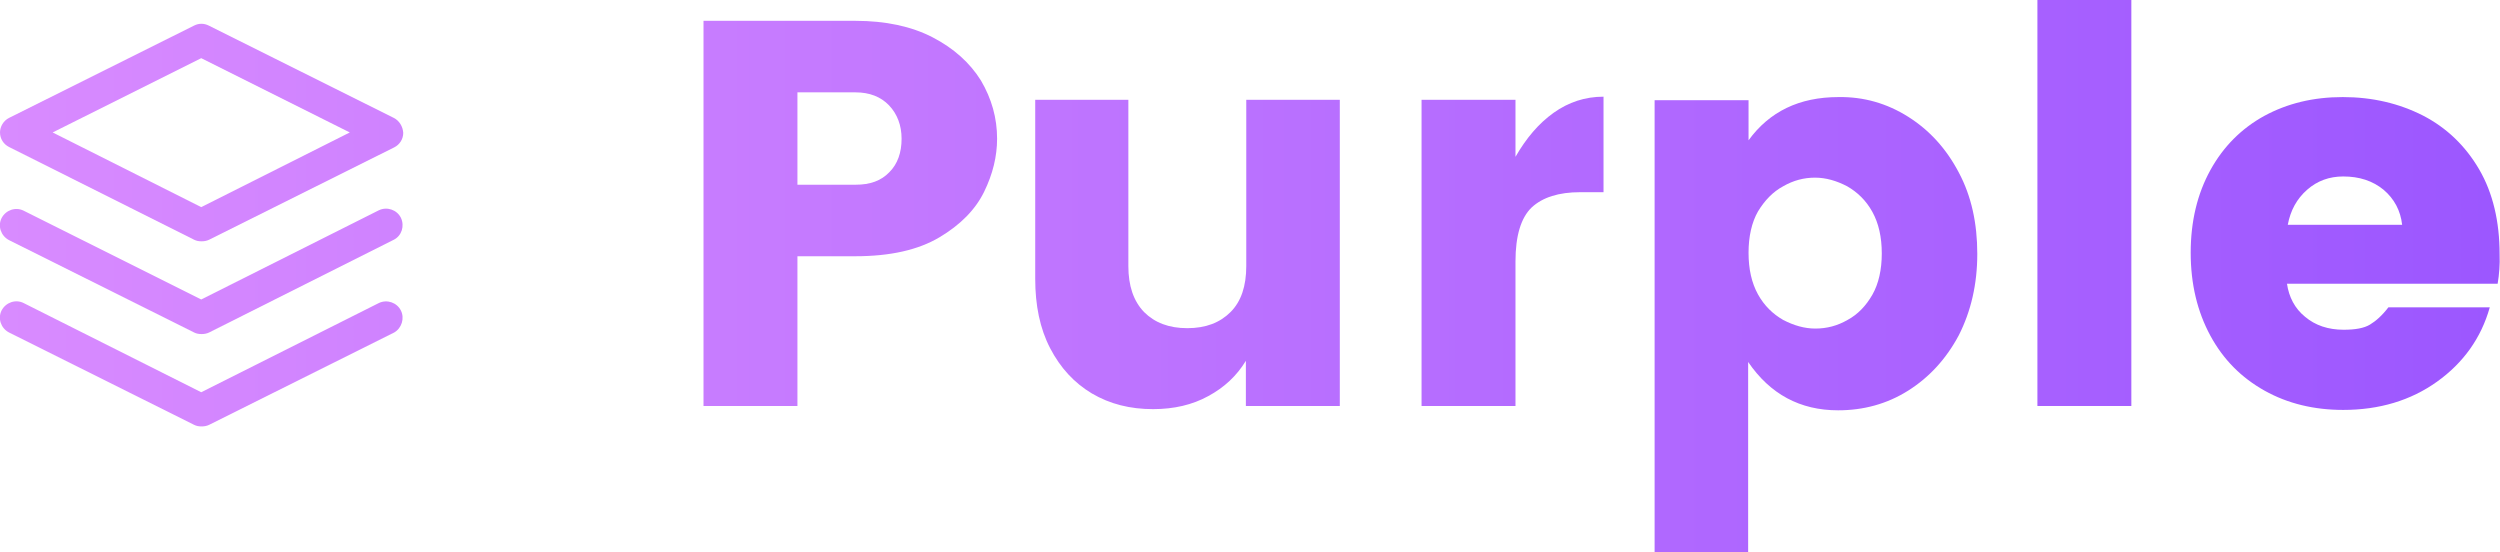
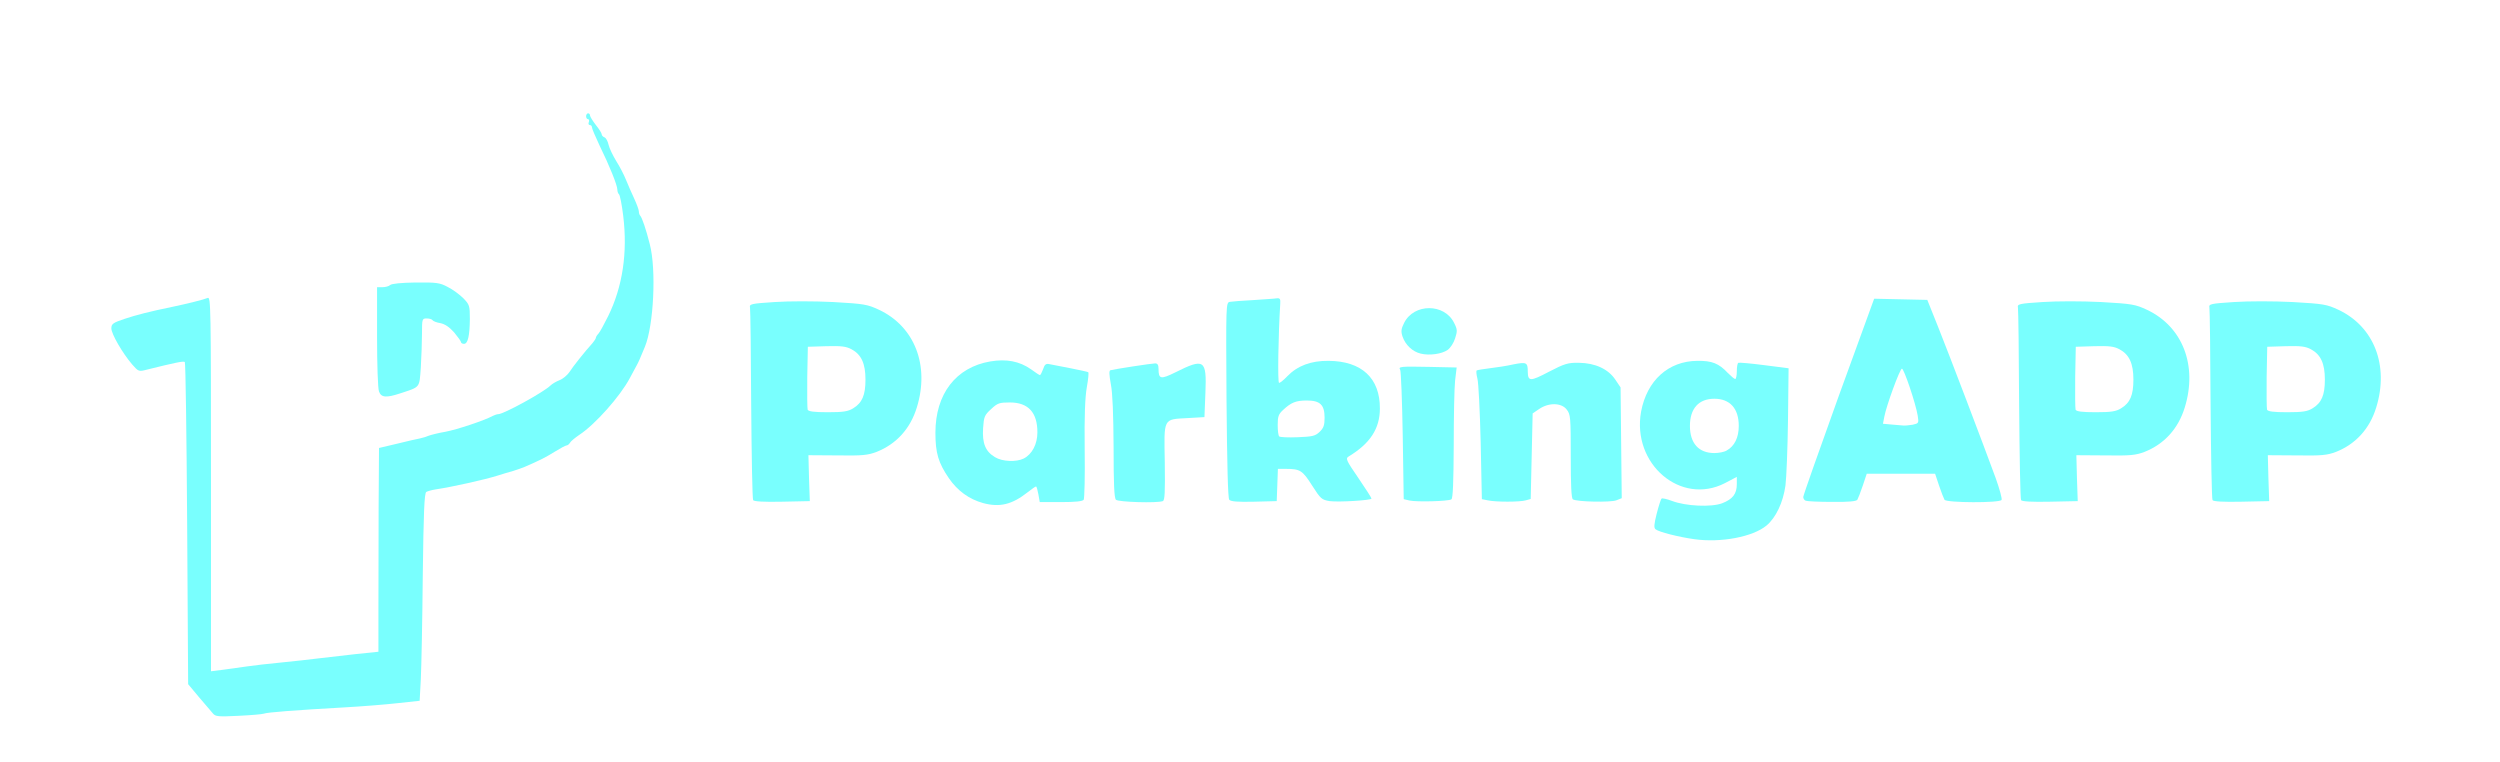
- <svg xmlns="http://www.w3.org/2000/svg" version="1.1" id="Layer_1" x="0px" y="0px" viewBox="0 0 636.1 140.4" style="enable-background:new 0 0 636.1 140.4;" xml:space="preserve">
-   <style type="text/css">
- 	.st0{fill:url(#SVGID_1_);}
- 	.st1{fill:url(#SVGID_2_);}
- 	.st2{fill:url(#SVGID_3_);}
- 	.st3{fill:url(#SVGID_4_);}
- 	.st4{fill:url(#SVGID_5_);}
- 	.st5{fill:url(#SVGID_6_);}
- 	.st6{fill:url(#SVGID_7_);}
- 	.st7{fill:url(#SVGID_8_);}
- 	.st8{fill:url(#SVGID_9_);}
- </style>
-   <linearGradient id="SVGID_1_" gradientUnits="userSpaceOnUse" x1="-14.647" y1="54.292" x2="656.557" y2="54.292">
-     <stop offset="1.502404e-03" style="stop-color:#DA8CFF" />
-     <stop offset="1" style="stop-color:#9A55FF" />
-   </linearGradient>
-   <path class="st0" d="M202.9,65.2v38.1h-23.9v-98h38.7c7.6,0,14.2,1.4,19.6,4.2c5.4,2.8,9.5,6.5,12.3,11c2.7,4.6,4.1,9.5,4.1,14.8  c0,4.5-1.1,9-3.3,13.5c-2.2,4.5-6,8.4-11.4,11.6c-5.4,3.2-12.5,4.8-21.4,4.8H202.9z M226.3,43.8c2.1-2.1,3.1-5,3.1-8.5  c0-3.4-1.1-6.3-3.2-8.5c-2.1-2.2-5-3.3-8.5-3.3h-14.8V47h14.8C221.4,47,224.2,46,226.3,43.8z" />
-   <linearGradient id="SVGID_2_" gradientUnits="userSpaceOnUse" x1="-14.647" y1="64.76" x2="656.557" y2="64.76">
-     <stop offset="1.502404e-03" style="stop-color:#DA8CFF" />
-     <stop offset="1" style="stop-color:#9A55FF" />
-   </linearGradient>
-   <path class="st1" d="M340.9,25.4v77.9H317V91.8c-2.3,3.8-5.5,6.8-9.6,9c-4,2.2-8.7,3.3-14,3.3c-5.9,0-11-1.3-15.6-4  c-4.5-2.7-8-6.5-10.6-11.5c-2.6-5-3.8-10.9-3.8-17.7V25.4h23.7v42.3c0,5,1.3,8.9,4,11.7c2.7,2.7,6.3,4.1,11,4.1  c4.7,0,8.3-1.4,11-4.1c2.7-2.7,4-6.6,4-11.7V25.4H340.9z" />
-   <linearGradient id="SVGID_3_" gradientUnits="userSpaceOnUse" x1="-14.647" y1="63.922" x2="656.557" y2="63.922">
-     <stop offset="1.502404e-03" style="stop-color:#DA8CFF" />
-     <stop offset="1" style="stop-color:#9A55FF" />
-   </linearGradient>
-   <path class="st2" d="M395.3,28.7c3.8-2.7,8-4.1,12.7-4.1v24.3h-5.9c-5.5,0-9.6,1.3-12.4,3.9c-2.7,2.6-4.1,7.2-4.1,13.7v36.8h-23.9  V25.4h23.9v14.5C388.3,35.2,391.5,31.4,395.3,28.7z" />
-   <linearGradient id="SVGID_4_" gradientUnits="userSpaceOnUse" x1="-14.647" y1="82.485" x2="656.557" y2="82.485">
-     <stop offset="1.502404e-03" style="stop-color:#DA8CFF" />
-     <stop offset="1" style="stop-color:#9A55FF" />
-   </linearGradient>
-   <path class="st3" d="M485.5,29.7c5.4,3.4,9.7,8.1,12.9,14.2c3.2,6,4.7,12.9,4.7,20.7c0,7.7-1.6,14.6-4.7,20.7  c-3.2,6-7.5,10.7-12.9,14.1s-11.4,5-17.8,5c-9.7,0-17.3-4.1-22.9-12.3v48.4H421v-115h23.9v10.2c5.3-7.3,12.9-11,22.9-11  C474.2,24.6,480.1,26.3,485.5,29.7z M453.7,47.4c-2.6,1.4-4.7,3.6-6.4,6.4c-1.6,2.8-2.4,6.4-2.4,10.5c0,4.2,0.8,7.7,2.4,10.6  c1.6,2.9,3.8,5,6.4,6.5c2.7,1.4,5.4,2.2,8.2,2.2c2.9,0,5.6-0.7,8.2-2.2c2.6-1.4,4.7-3.6,6.3-6.4c1.6-2.8,2.4-6.4,2.4-10.5  c0-4.2-0.8-7.7-2.4-10.6c-1.6-2.9-3.8-5-6.4-6.5c-2.7-1.4-5.4-2.2-8.2-2.2C459,45.2,456.3,45.9,453.7,47.4z" />
-   <linearGradient id="SVGID_5_" gradientUnits="userSpaceOnUse" x1="-14.647" y1="51.64" x2="656.557" y2="51.64">
-     <stop offset="1.502404e-03" style="stop-color:#DA8CFF" />
-     <stop offset="1" style="stop-color:#9A55FF" />
-   </linearGradient>
-   <path class="st4" d="M542.3,0v103.3h-23.9V0H542.3z" />
-   <linearGradient id="SVGID_6_" gradientUnits="userSpaceOnUse" x1="-14.647" y1="64.411" x2="656.557" y2="64.411">
-     <stop offset="1.502404e-03" style="stop-color:#DA8CFF" />
-     <stop offset="1" style="stop-color:#9A55FF" />
-   </linearGradient>
-   <path class="st5" d="M635.5,72.2h-53.6c0.5,3.4,2,6.3,4.6,8.4c2.6,2.2,5.9,3.3,9.8,3.3c3,0,5.2-0.4,6.7-1.3c1.5-0.9,3.1-2.3,4.7-4.4  h25.8c-2.2,7.8-6.7,14.1-13.4,18.9c-6.7,4.8-14.7,7.2-23.9,7.2c-7.4,0-14.1-1.6-20-4.9c-5.9-3.3-10.5-7.9-13.8-14  c-3.3-6.1-5-13.1-5-21.1c0-8,1.7-15,5-21c3.3-6,7.9-10.6,13.7-13.8c5.9-3.2,12.5-4.8,20-4.8c7.5,0,14.3,1.6,20.4,4.7  c6,3.1,10.8,7.7,14.3,13.7c3.5,6,5.2,13.3,5.2,21.6C636.1,67.3,635.9,69.8,635.5,72.2z M611.2,57.2c-0.4-3.6-2-6.6-4.7-8.9  c-2.8-2.3-6.2-3.4-10.3-3.4c-3.5,0-6.6,1.1-9.2,3.4c-2.6,2.3-4.2,5.2-4.9,8.9H611.2z" />
-   <g>
-     <g>
-       <linearGradient id="SVGID_7_" gradientUnits="userSpaceOnUse" x1="-14.647" y1="33.748" x2="656.557" y2="33.748">
-         <stop offset="1.502404e-03" style="stop-color:#DA8CFF" />
-         <stop offset="1" style="stop-color:#9A55FF" />
-       </linearGradient>
-       <path class="st6" d="M100.2,30L53.1,6.5c-1.2-0.6-2.5-0.6-3.7,0L2.3,30C0.9,30.7,0,32.2,0,33.7c0,1.6,0.9,3,2.3,3.7L49.4,61    c0.6,0.3,1.2,0.4,1.9,0.4c0.6,0,1.3-0.1,1.9-0.4l47.1-23.5c1.4-0.7,2.3-2.1,2.3-3.7C102.5,32.2,101.6,30.7,100.2,30z M51.2,52.7    L13.4,33.7l37.8-18.9l37.8,18.9L51.2,52.7z" />
-     </g>
-   </g>
-   <g>
-     <g>
-       <linearGradient id="SVGID_8_" gradientUnits="userSpaceOnUse" x1="-14.647" y1="92.608" x2="656.557" y2="92.608">
-         <stop offset="1.502404e-03" style="stop-color:#DA8CFF" />
-         <stop offset="1" style="stop-color:#9A55FF" />
-       </linearGradient>
-       <path class="st7" d="M102,79c-1-2-3.5-2.9-5.6-1.9L51.2,99.8L6,77.1c-2-1-4.5-0.2-5.6,1.9c-1,2-0.2,4.5,1.9,5.6l47.1,23.5    c0.6,0.3,1.2,0.4,1.9,0.4c0.6,0,1.3-0.1,1.9-0.4l47.1-23.5C102.2,83.5,103,81,102,79z" />
-     </g>
-   </g>
-   <g>
-     <g>
-       <linearGradient id="SVGID_9_" gradientUnits="userSpaceOnUse" x1="-14.647" y1="69.064" x2="656.557" y2="69.064">
-         <stop offset="1.502404e-03" style="stop-color:#DA8CFF" />
-         <stop offset="1" style="stop-color:#9A55FF" />
-       </linearGradient>
-       <path class="st8" d="M102,55.4c-1-2-3.5-2.9-5.6-1.9L51.2,76.2L6,53.6c-2-1-4.5-0.2-5.6,1.9c-1,2-0.2,4.5,1.9,5.6l47.1,23.5    c0.6,0.3,1.2,0.4,1.9,0.4c0.6,0,1.3-0.1,1.9-0.4L100.2,61C102.2,60,103,57.5,102,55.4z" />
+ <svg xmlns="http://www.w3.org/2000/svg" class="" id="outputsvg" style="transform: matrix(1.01591, 0, 0, 1.01591, 0, 0); transform-origin: 50% 50%; cursor: move; transition: transform 200ms ease-in-out;" width="1300" height="396" viewBox="0 0 13000 3960">
+   <g id="l6UCmEuoGCrIWakmz4Eg6mW" fill="rgb(121,255,254)" style="transform: none;">
+     <g style="transform: none;">
+       <path id="pc7PqrXla" d="M1090 3652 c-8 -9 -40 -47 -71 -83 l-56 -67 -5 -821 c-3 -452 -8 -824 -12 -828 -6 -6 -49 3 -194 39 -42 11 -43 10 -75 -26 -50 -58 -107 -157 -107 -185 0 -23 8 -29 68 -49 60 -20 126 -37 247 -62 72 -15 160 -37 178 -45 16 -7 17 42 17 952 l0 959 63 -8 c34 -5 89 -12 122 -17 33 -5 112 -14 175 -20 63 -6 149 -16 190 -21 41 -5 127 -15 191 -22 l116 -12 0 -220 c0 -122 1 -356 1 -522 l2 -301 93 -22 c50 -12 103 -25 117 -27 14 -3 34 -9 45 -14 11 -4 49 -14 85 -20 59 -11 200 -58 242 -81 10 -5 22 -9 28 -9 28 0 232 -112 268 -147 8 -8 28 -20 46 -27 18 -7 40 -26 51 -42 17 -27 78 -104 118 -148 9 -11 17 -23 17 -27 0 -4 6 -14 13 -21 7 -7 29 -48 50 -90 74 -151 100 -325 77 -513 -7 -58 -17 -108 -22 -111 -4 -3 -8 -13 -8 -23 0 -23 -41 -124 -91 -226 -21 -45 -39 -86 -39 -93 0 -7 -5 -12 -11 -12 -6 0 -9 -7 -5 -15 3 -8 1 -15 -4 -15 -6 0 -10 -7 -10 -15 0 -8 5 -15 10 -15 6 0 10 5 10 11 0 6 14 28 30 49 17 21 30 42 30 48 0 5 6 12 14 15 8 3 17 20 21 38 4 18 22 55 39 83 18 28 40 71 50 96 10 25 29 68 42 96 13 28 24 58 24 66 0 8 3 18 7 22 9 9 30 70 49 146 34 130 20 416 -25 525 -25 61 -34 81 -42 95 -4 8 -20 38 -35 65 -49 93 -179 239 -259 291 -22 15 -44 33 -48 41 -4 7 -12 13 -17 13 -5 0 -33 15 -62 33 -47 29 -70 41 -153 77 -11 5 -38 14 -60 21 -22 6 -58 17 -80 24 -64 20 -228 57 -315 70 -19 3 -41 9 -48 13 -10 7 -14 104 -18 428 -2 230 -7 469 -10 530 l-6 111 -111 12 c-62 7 -186 17 -277 22 -248 14 -393 25 -410 32 -8 3 -67 8 -130 11 -102 5 -117 4 -130 -12z" />
+       <path id="pQx0s7Kup" d="M8673 2760 c-79 -11 -183 -37 -199 -51 -9 -7 -8 -25 6 -80 10 -39 21 -74 25 -77 3 -3 27 2 53 12 71 27 201 33 257 12 54 -21 75 -48 75 -98 l0 -37 -61 32 c-226 116 -477 -98 -429 -366 30 -160 140 -259 288 -260 75 -1 110 13 156 62 17 17 33 31 38 31 4 0 8 -18 8 -39 0 -22 3 -42 8 -44 4 -2 63 3 132 12 l125 16 -3 265 c-2 146 -8 297 -13 335 -12 87 -49 165 -97 205 -70 58 -233 89 -369 70z m165 -454 c40 -22 62 -66 62 -126 0 -89 -45 -139 -125 -139 -80 0 -125 50 -125 139 0 89 45 139 125 139 22 0 50 -5 63 -13z" />
+       <path id="pS03jV560" d="M5032 2575 c-72 -20 -131 -63 -175 -127 -54 -79 -69 -129 -69 -233 0 -199 105 -335 281 -365 83 -14 149 -1 208 40 23 17 43 30 46 30 3 0 10 -14 16 -30 8 -25 15 -30 33 -26 13 3 61 12 108 21 46 9 87 18 90 20 4 2 0 37 -7 77 -9 51 -13 146 -11 318 2 135 -1 251 -5 258 -6 8 -41 12 -117 12 l-108 0 -7 -40 c-4 -22 -9 -40 -12 -40 -3 0 -22 13 -42 29 -81 64 -144 79 -229 56z m208 -228 c43 -22 70 -74 70 -134 0 -102 -47 -153 -141 -153 -53 0 -63 3 -96 34 -34 31 -37 39 -41 98 -5 77 12 119 61 148 37 23 109 26 147 7z" />
+       <path id="p55tMmlT3" d="M3855 2560 c-4 -6 -8 -226 -10 -488 -1 -262 -4 -486 -6 -497 -4 -19 4 -21 126 -29 79 -5 197 -5 300 0 159 9 175 12 235 40 182 86 259 285 193 499 -33 109 -105 188 -206 228 -45 17 -72 20 -201 18 l-148 -1 3 117 4 118 -142 3 c-92 2 -144 -1 -148 -8z m512 -470 c46 -28 63 -67 63 -147 0 -82 -21 -128 -71 -155 -28 -15 -52 -18 -129 -16 l-95 3 -3 155 c-1 85 0 160 2 167 4 9 32 13 103 13 80 0 104 -4 130 -20z" />
+       <path id="puL2TUg8z" d="M5712 2558 c-9 -9 -12 -83 -12 -267 -1 -170 -5 -279 -14 -324 -9 -50 -10 -70 -2 -72 23 -6 212 -35 229 -35 12 0 17 8 17 28 0 53 11 55 86 18 148 -74 161 -66 154 104 l-5 125 -86 5 c-127 7 -121 -3 -117 227 2 154 0 194 -10 198 -29 11 -228 5 -240 -7z" />
+       <path id="pWOjCndrw" d="M6292 2558 c-7 -9 -11 -182 -14 -511 -3 -491 -3 -498 17 -502 11 -2 65 -6 120 -9 55 -4 109 -7 120 -9 16 -2 20 3 18 28 -10 159 -14 405 -6 405 5 0 24 -15 42 -34 52 -54 122 -80 211 -79 170 1 264 89 263 244 0 103 -50 179 -159 245 -18 11 -14 19 49 111 37 54 67 101 67 105 0 9 -168 19 -214 13 -41 -7 -46 -11 -90 -80 -49 -77 -61 -85 -133 -85 l-42 0 -3 83 -3 82 -116 3 c-85 2 -119 -1 -127 -10z m462 -347 c21 -20 26 -34 26 -73 0 -66 -23 -88 -91 -88 -56 0 -80 10 -121 48 -24 22 -28 34 -28 77 0 29 3 55 8 59 4 4 46 6 94 4 75 -3 90 -6 112 -27z" />
+       <path id="p14Sae4PTa" d="M7215 2562 l-30 -7 -5 -325 c-3 -179 -9 -330 -13 -337 -11 -17 1 -18 151 -15 l138 3 -8 67 c-4 37 -7 187 -7 334 -1 185 -4 269 -12 274 -16 10 -178 14 -214 6z" />
+       <path id="p18dbJzQbi" d="M7615 2561 l-30 -6 -6 -290 c-4 -160 -11 -307 -17 -328 -5 -20 -7 -39 -3 -41 3 -2 33 -7 66 -11 33 -4 88 -12 122 -20 67 -13 73 -10 73 38 1 50 13 50 108 0 81 -42 98 -47 154 -46 83 1 150 32 186 86 l27 40 3 284 3 283 -28 11 c-29 11 -201 8 -222 -5 -8 -5 -11 -71 -11 -220 0 -201 -1 -215 -21 -240 -27 -35 -91 -36 -140 -3 l-34 23 -5 219 -5 219 -25 7 c-31 9 -155 9 -195 0z" />
+       <path id="pj91LsIg9" d="M9243 2563 c-7 -2 -13 -11 -13 -19 0 -8 82 -240 181 -515 l182 -500 136 3 136 3 56 140 c58 145 228 592 294 772 20 56 34 107 30 112 -10 16 -281 15 -292 -1 -4 -7 -17 -40 -28 -73 l-20 -60 -175 0 -175 0 -20 60 c-11 33 -24 66 -28 73 -6 8 -43 12 -130 11 -67 0 -128 -3 -134 -6z m547 -389 c31 -7 32 -8 26 -46 -10 -62 -71 -243 -81 -241 -11 2 -80 191 -90 246 l-7 36 44 4 c23 2 50 4 59 5 9 1 31 -1 49 -4z" />
+       <path id="p1Eyea4g1H" d="M10345 2560 c-4 -6 -8 -226 -10 -488 -1 -262 -4 -486 -6 -497 -4 -19 4 -21 126 -29 79 -5 197 -5 300 0 159 9 175 12 235 40 182 86 259 285 193 499 -33 109 -105 188 -206 228 -45 17 -72 20 -201 18 l-148 -1 3 117 4 118 -142 3 c-92 2 -144 -1 -148 -8z m512 -470 c46 -28 63 -67 63 -147 0 -82 -21 -128 -71 -155 -28 -15 -52 -18 -129 -16 l-95 3 -3 155 c-1 85 0 160 2 167 4 9 32 13 103 13 80 0 104 -4 130 -20z" />
+       <path id="p1A1JqbXt7" d="M11325 2560 c-4 -6 -8 -226 -10 -488 -1 -262 -4 -486 -6 -497 -4 -19 4 -21 126 -29 79 -5 197 -5 300 0 159 9 175 12 235 40 182 86 259 285 193 499 -33 109 -105 188 -206 228 -45 17 -72 20 -201 18 l-148 -1 3 117 4 118 -142 3 c-92 2 -144 -1 -148 -8z m512 -470 c46 -28 63 -67 63 -147 0 -82 -21 -128 -71 -155 -28 -15 -52 -18 -129 -16 l-95 3 -3 155 c-1 85 0 160 2 167 4 9 32 13 103 13 80 0 104 -4 130 -20z" />
+       <path id="p2DoTozcr" d="M1940 2004 c-6 -14 -10 -139 -10 -280 l0 -254 28 0 c15 0 33 -5 39 -11 7 -7 57 -12 130 -13 107 -1 124 1 165 23 26 13 61 39 80 58 31 32 33 38 33 106 -1 86 -10 127 -30 127 -8 0 -15 -4 -15 -8 0 -5 -16 -27 -35 -50 -25 -28 -47 -43 -71 -48 -19 -3 -37 -10 -40 -15 -3 -5 -16 -9 -30 -9 -23 0 -24 2 -24 78 0 42 -3 120 -6 173 -8 107 -1 98 -107 133 -70 23 -96 21 -107 -10z" />
+       <path id="plH564sbL" d="M7272 1810 c-42 -10 -78 -44 -93 -87 -9 -27 -7 -40 8 -70 50 -101 207 -101 256 0 17 33 17 42 5 79 -7 23 -24 49 -38 59 -30 21 -93 30 -138 19z" />
    </g>
  </g>
</svg>
